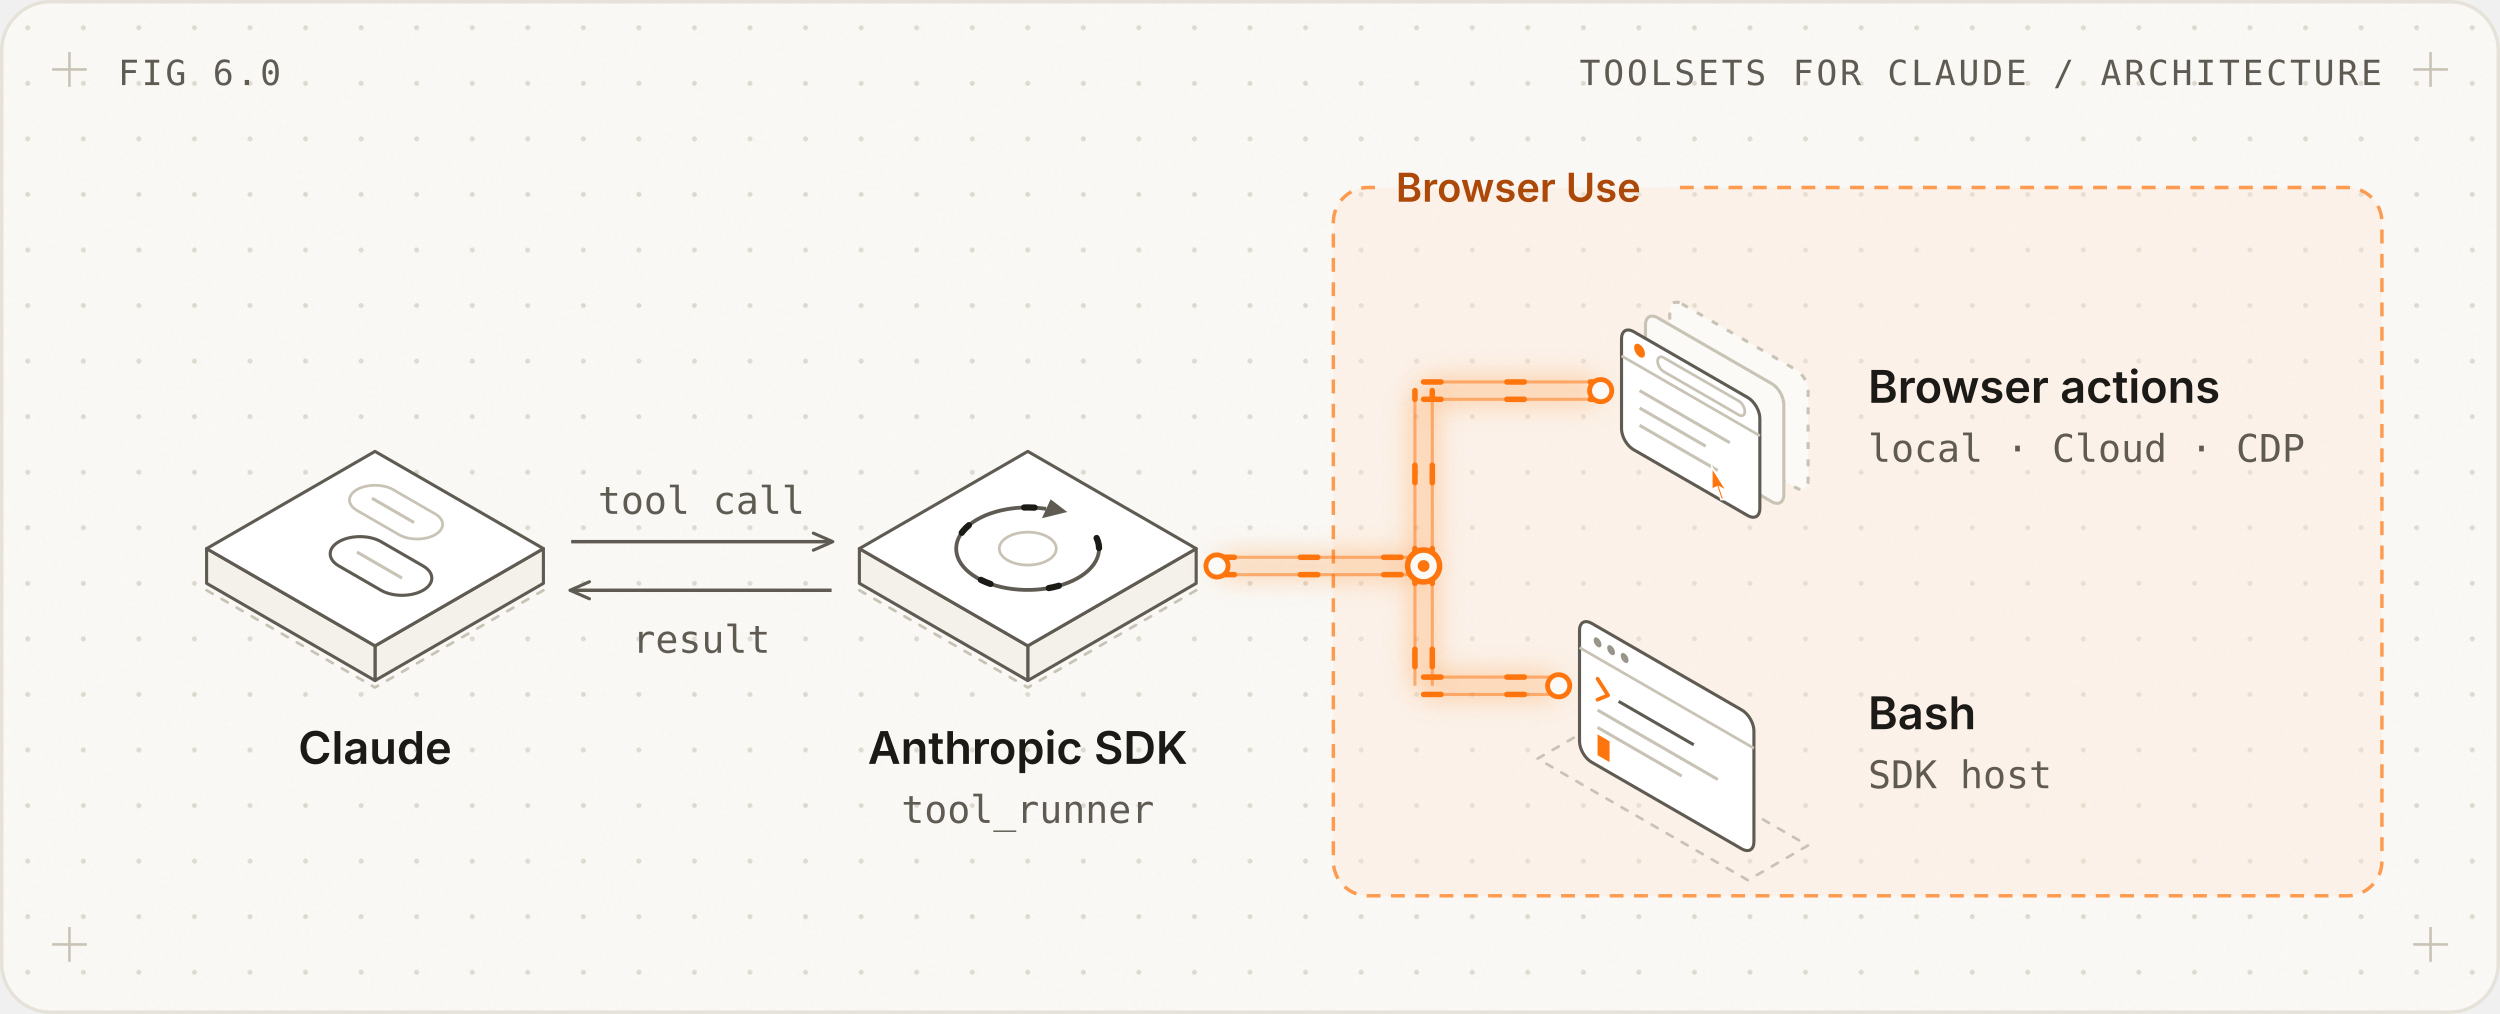
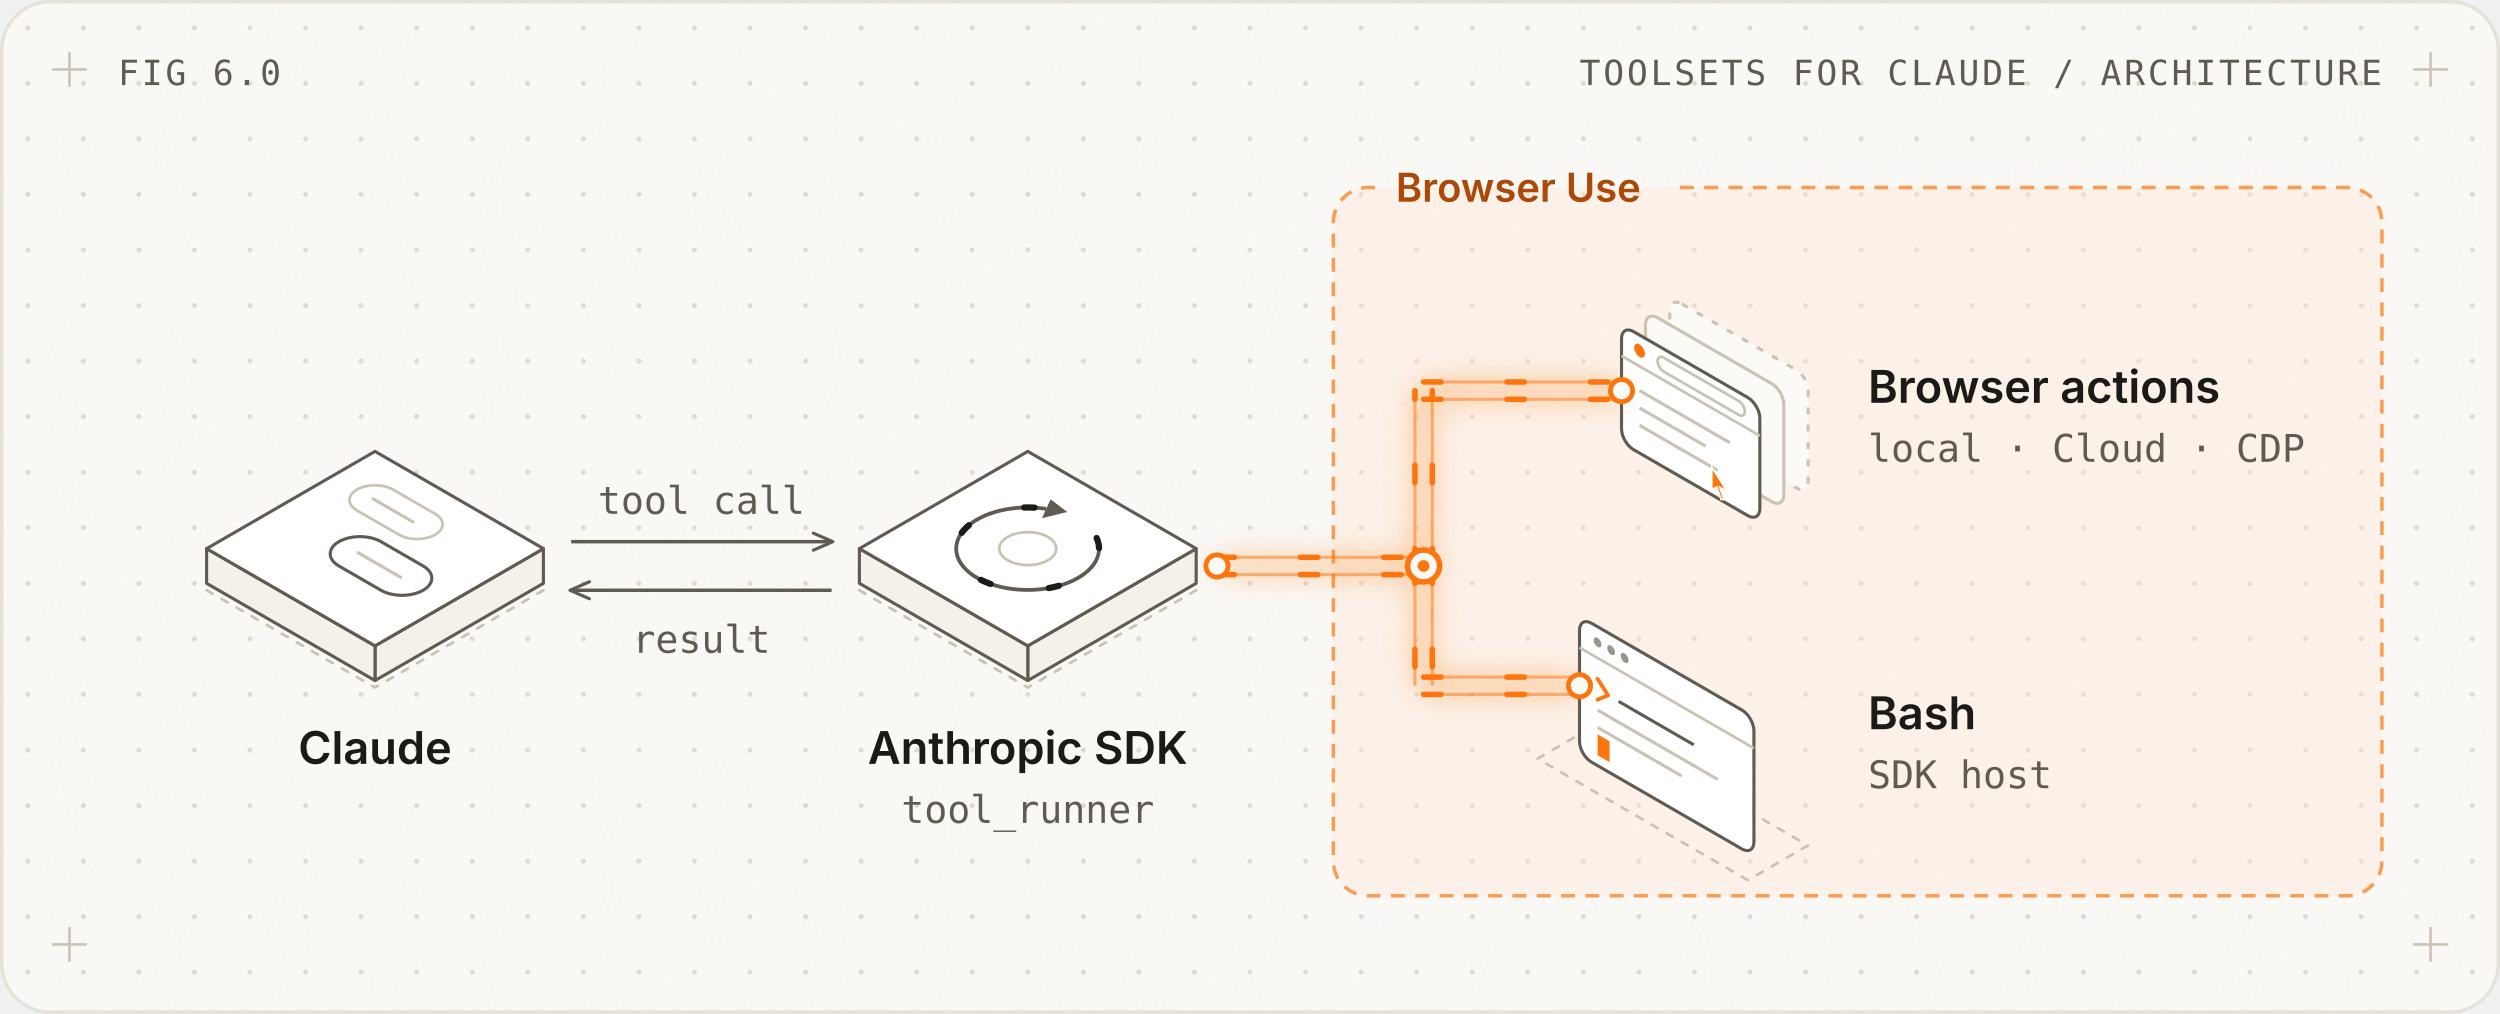
<svg xmlns="http://www.w3.org/2000/svg" viewBox="0 0 720 292" width="720" height="292" role="img" aria-labelledby="t d" fill="none">
  <style>.s{font-family:Geist, Inter, -apple-system, BlinkMacSystemFont, 'Segoe UI', Helvetica, Arial, sans-serif}.m{font-family:'Geist Mono', ui-monospace, SFMono-Regular, Menlo, monospace}text{font-kerning:normal}@keyframes fl{to{stroke-dashoffset:-24}}@keyframes spin{to{stroke-dashoffset:-20}}@keyframes blink{0%,49%{fill-opacity:1}50%,100%{fill-opacity:0}}@keyframes live{0%,100%{fill-opacity:1}50%{fill-opacity:.25}}@media (prefers-reduced-motion:no-preference){.pk{animation:fl 1.2s linear infinite}.rv{animation-direction:reverse}.spin{animation:spin 1.6s linear infinite}.blink{animation:blink 1.1s steps(1) infinite}.live{animation:live 1.8s ease-in-out infinite}}</style>
  <defs>
    <pattern id="dots" width="16" height="16" patternUnits="userSpaceOnUse">
      <circle cx="8" cy="8" r="0.7" fill="#DDD8CD" />
    </pattern>
    <filter id="grain" x="0" y="0" width="100%" height="100%">
      <feTurbulence type="fractalNoise" baseFrequency="0.9" numOctaves="2" seed="7" stitchTiles="stitch" />
      <feColorMatrix values="0 0 0 0 0.5  0 0 0 0 0.5  0 0 0 0 0.5  0 0 0 0.05 0" />
    </filter>
    <clipPath id="card">
      <rect x="0.5" y="0.5" width="719" height="291" rx="14" />
    </clipPath>
    <marker id="ah" viewBox="0 0 10 10" refX="8.5" refY="5" markerWidth="7" markerHeight="7" orient="auto-start-reverse">
      <path d="M1 1.5 L9 5 L1 8.5" stroke="#5F5B53" stroke-width="1.3" fill="none" stroke-linejoin="round" stroke-linecap="round" />
    </marker>
    <filter id="glow" filterUnits="userSpaceOnUse" x="0" y="0" width="720" height="292">
      <feGaussianBlur stdDeviation="4" />
    </filter>
  </defs>
  <rect x="0.5" y="0.5" width="719" height="291" rx="14" fill="#FBFAF7" />
  <g clip-path="url(#card)">
    <rect width="720" height="292" fill="url(#dots)" />
    <rect width="720" height="292" filter="url(#grain)" />
  </g>
  <rect x="0.5" y="0.5" width="719" height="291" rx="14" fill="none" stroke="#E6E2D9" />
  <path d="M15 20h10M20 15v10" stroke="#C9C3B6" stroke-width="0.75" />
  <path d="M695 20h10M700 15v10" stroke="#C9C3B6" stroke-width="0.75" />
  <path d="M15 272h10M20 267v10" stroke="#C9C3B6" stroke-width="0.75" />
  <path d="M695 272h10M700 267v10" stroke="#C9C3B6" stroke-width="0.75" />
  <text x="34.0" y="24.5" font-size="10" fill="#5F5B53" letter-spacing="0.08em" class="m">FIG 6.0</text>
  <text x="686.0" y="24.5" font-size="10" fill="#5F5B53" text-anchor="end" letter-spacing="0.08em" class="m">TOOLSETS FOR CLAUDE / ARCHITECTURE</text>
  <polyline points="59.5,170.0 108.0,198.0 156.5,170.0" stroke="#C9C3B6" stroke-width="0.8" stroke-dasharray="2 3" stroke-linejoin="round" stroke-linecap="round" />
  <polygon points="156.5,158.0 108.0,186.0 108.0,196.0 156.5,168.0" fill="#F4F1EA" stroke="#5F5B53" stroke-width="0.9" stroke-linejoin="round" stroke-linecap="round" />
  <polygon points="59.5,158.0 108.0,186.0 108.0,196.0 59.5,168.0" fill="#F4F1EA" stroke="#5F5B53" stroke-width="0.9" stroke-linejoin="round" stroke-linecap="round" />
  <polygon points="108.0,130.0 156.5,158.0 108.0,186.0 59.5,158.0" fill="#FFFFFF" stroke="#5F5B53" stroke-width="0.9" stroke-linejoin="round" stroke-linecap="round" />
  <g transform="matrix(0.866,0.5,-0.866,0.5,108.0,130.0)">
    <rect x="8.0" y="8.0" width="26.0" height="12.0" rx="6.0" stroke="#C9C3B6" stroke-width="0.8" vector-effect="non-scaling-stroke" />
    <rect x="20.0" y="25.0" width="28.0" height="14.0" rx="7.0" stroke="#5F5B53" stroke-width="0.9" vector-effect="non-scaling-stroke" />
    <line x1="26.0" y1="32.0" x2="41.0" y2="32.0" stroke="#C9C3B6" stroke-width="0.9" vector-effect="non-scaling-stroke" />
    <line x1="13.0" y1="14.0" x2="27.0" y2="14.0" stroke="#C9C3B6" stroke-width="0.9" vector-effect="non-scaling-stroke" />
  </g>
  <polyline points="247.5,170.0 296.0,198.0 344.5,170.0" stroke="#C9C3B6" stroke-width="0.8" stroke-dasharray="2 3" stroke-linejoin="round" stroke-linecap="round" />
  <polygon points="344.5,158.0 296.0,186.0 296.0,196.0 344.5,168.0" fill="#F4F1EA" stroke="#5F5B53" stroke-width="0.9" stroke-linejoin="round" stroke-linecap="round" />
  <polygon points="247.5,158.0 296.0,186.0 296.0,196.0 247.5,168.0" fill="#F4F1EA" stroke="#5F5B53" stroke-width="0.9" stroke-linejoin="round" stroke-linecap="round" />
  <polygon points="296.0,130.0 344.5,158.0 296.0,186.0 247.5,158.0" fill="#FFFFFF" stroke="#5F5B53" stroke-width="0.9" stroke-linejoin="round" stroke-linecap="round" />
  <g transform="matrix(0.866,0.5,-0.866,0.5,296.0,130.0)">
    <circle cx="28.0" cy="28.0" r="6.7" stroke="#C9C3B6" stroke-width="0.8" vector-effect="non-scaling-stroke" />
    <path d="M36.4 13.5A16.8 16.8 0 1 1 19.6 13.5" stroke="#5F5B53" stroke-width="1.1" vector-effect="non-scaling-stroke" />
    <path class="spin" d="M36.4 13.5A16.8 16.8 0 1 1 19.6 13.5" stroke="#1B1A17" stroke-width="1.8" stroke-dasharray="3 17" stroke-linecap="round" vector-effect="non-scaling-stroke" />
    <polygon points="24.0,10.9 17.6,10.0 21.6,16.9" fill="#5F5B53" />
  </g>
  <text x="108.0" y="220.0" font-size="13" fill="#1B1A17" font-weight="600" text-anchor="middle" class="s">Claude</text>
  <text x="296.0" y="220.0" font-size="13" fill="#1B1A17" font-weight="600" text-anchor="middle" class="s">Anthropic SDK</text>
  <text x="296.0" y="237.0" font-size="11" fill="#5F5B53" text-anchor="middle" class="m">tool_runner</text>
  <line x1="164.5" y1="156.0" x2="239.5" y2="156.0" stroke="#5F5B53" stroke-width="1" marker-end="url(#ah)" />
  <line x1="239.5" y1="170.0" x2="164.5" y2="170.0" stroke="#5F5B53" stroke-width="1" marker-end="url(#ah)" />
  <text x="202.0" y="148.0" font-size="11" fill="#5F5B53" text-anchor="middle" class="m">tool call</text>
  <text x="202.0" y="188.0" font-size="11" fill="#5F5B53" text-anchor="middle" class="m">result</text>
  <rect x="384" y="54" width="302" height="204" rx="10" fill="#FFE6D2" fill-opacity=".35" />
  <path d="M396.0 54H394A10 10 0 0 0 384 64V248A10 10 0 0 0 394 258H676A10 10 0 0 0 686 248V64A10 10 0 0 0 676 54H483.7" stroke="#FE750E" stroke-opacity=".7" stroke-width="1" stroke-dasharray="4 3" />
  <text x="402.0" y="58.1" font-size="11.5" fill="#AC4808" font-weight="600" class="s">Browser Use</text>
  <g transform="matrix(0.866,0.5,0,1,480.9,119.5)">
    <rect x="0" y="-34" width="46" height="34" rx="4" fill="#FBFAF7" stroke="#C9C3B6" stroke-width="0.9" stroke-dasharray="2 3" vector-effect="non-scaling-stroke" />
  </g>
  <g transform="matrix(0.866,0.5,0,1,473.9,123.5)">
    <rect x="0" y="-34" width="46" height="34" rx="4" fill="#FBFAF7" stroke="#C9C3B6" stroke-width="0.9" vector-effect="non-scaling-stroke" />
  </g>
  <g transform="matrix(0.866,0.5,0,1,467.0,127.5)">
    <rect x="0" y="-34" width="46" height="34" rx="4" fill="#FFFFFF" stroke="#5F5B53" stroke-width="0.9" vector-effect="non-scaling-stroke" />
    <line x1="0" y1="-25" x2="46" y2="-25" stroke="#C9C3B6" stroke-width="0.8" vector-effect="non-scaling-stroke" />
    <circle class="live" cx="6" cy="-29.5" r="1.8" fill="#FE750E" />
    <rect x="12" y="-31.5" width="29" height="4" rx="2" stroke="#C9C3B6" stroke-width="0.8" vector-effect="non-scaling-stroke" />
    <line x1="6" y1="-18" x2="36" y2="-18" stroke="#C9C3B6" stroke-width="0.9" vector-effect="non-scaling-stroke" />
    <line x1="6" y1="-13" x2="28" y2="-13" stroke="#C9C3B6" stroke-width="0.9" vector-effect="non-scaling-stroke" />
    <line x1="6" y1="-8" x2="32" y2="-8" stroke="#C9C3B6" stroke-width="0.9" vector-effect="non-scaling-stroke" />
    <path d="M30 -8 l0 6.5 l1.7 -1.6 l1.4 2.9 l1 -.5 l-1.4 -2.8 l2.4 -.1z" fill="#FE750E" stroke="#FFFFFF" stroke-width="0.5" vector-effect="non-scaling-stroke" />
  </g>
  <polygon points="460.1,208.5 520.7,243.5 503.4,253.5 442.8,218.5" stroke="#C9C3B6" stroke-width="0.8" stroke-dasharray="2 3" stroke-linejoin="round" stroke-linecap="round" />
  <g transform="matrix(0.866,0.5,0,1,454.9,217.5)">
    <rect x="0" y="-40" width="58" height="40" rx="4" fill="#FFFFFF" stroke="#5F5B53" stroke-width="0.9" vector-effect="non-scaling-stroke" />
    <line x1="0" y1="-31" x2="58" y2="-31" stroke="#C9C3B6" stroke-width="0.8" vector-effect="non-scaling-stroke" />
    <circle cx="6.0" cy="-35.5" r="1.3" fill="#9A958A" />
    <circle cx="10.5" cy="-35.5" r="1.3" fill="#9A958A" />
    <circle cx="15.0" cy="-35.5" r="1.3" fill="#9A958A" />
    <path d="M6 -25 l3.5 3 l-3.5 3" stroke="#FE750E" stroke-width="1.1" stroke-linejoin="round" stroke-linecap="round" vector-effect="non-scaling-stroke" />
    <line x1="13" y1="-22" x2="38" y2="-22" stroke="#5F5B53" stroke-width="0.9" vector-effect="non-scaling-stroke" />
    <line x1="6" y1="-16" x2="46" y2="-16" stroke="#C9C3B6" stroke-width="0.9" vector-effect="non-scaling-stroke" />
    <line x1="6" y1="-11" x2="34" y2="-11" stroke="#C9C3B6" stroke-width="0.9" vector-effect="non-scaling-stroke" />
    <rect class="blink" x="6" y="-9" width="4" height="6" fill="#FE750E" />
  </g>
  <text x="538.0" y="116.0" font-size="13" fill="#1B1A17" font-weight="600" class="s">Browser actions</text>
  <text x="538.0" y="133.0" font-size="11" fill="#5F5B53" class="m">local · Cloud · CDP</text>
  <text x="538.0" y="210.0" font-size="13" fill="#1B1A17" font-weight="600" class="s">Bash</text>
  <text x="538.0" y="227.0" font-size="11" fill="#5F5B53" class="m">SDK host</text>
  <rect x="350.5" y="160.0" width="59.5" height="6" rx="3" fill="#FE750E" fill-opacity="0.35" filter="url(#glow)" />
  <line x1="350.5" y1="160.5" x2="410.0" y2="160.5" stroke="#FE750E" stroke-width="0.9" stroke-opacity=".5" />
  <line x1="350.5" y1="165.5" x2="410.0" y2="165.5" stroke="#FE750E" stroke-width="0.9" stroke-opacity=".5" />
  <line class="pk" x1="350.5" y1="160.5" x2="410.0" y2="160.5" stroke="#FE750E" stroke-width="1.6" stroke-linecap="round" stroke-dasharray="5 19" />
  <line class="pk rv" x1="350.5" y1="165.5" x2="410.0" y2="165.5" stroke="#FE750E" stroke-width="1.6" stroke-linecap="round" stroke-dasharray="5 19" />
  <rect x="407.0" y="112.5" width="6" height="50.5" rx="3" fill="#FE750E" fill-opacity="0.35" filter="url(#glow)" />
  <line x1="407.5" y1="163.0" x2="407.5" y2="112.5" stroke="#FE750E" stroke-width="0.9" stroke-opacity=".5" />
  <line x1="412.5" y1="163.0" x2="412.5" y2="112.5" stroke="#FE750E" stroke-width="0.9" stroke-opacity=".5" />
  <line class="pk" x1="407.5" y1="163.0" x2="407.5" y2="112.5" stroke="#FE750E" stroke-width="1.6" stroke-linecap="round" stroke-dasharray="5 19" />
  <line class="pk rv" x1="412.5" y1="163.0" x2="412.5" y2="112.5" stroke="#FE750E" stroke-width="1.6" stroke-linecap="round" stroke-dasharray="5 19" />
-   <rect x="410.0" y="109.5" width="51.0" height="6" rx="3" fill="#FE750E" fill-opacity="0.35" filter="url(#glow)" />
-   <line x1="410.0" y1="110.0" x2="461.0" y2="110.0" stroke="#FE750E" stroke-width="0.9" stroke-opacity=".5" />
-   <line x1="410.0" y1="115.0" x2="461.0" y2="115.0" stroke="#FE750E" stroke-width="0.9" stroke-opacity=".5" />
-   <line class="pk" x1="410.0" y1="110.0" x2="461.0" y2="110.0" stroke="#FE750E" stroke-width="1.6" stroke-linecap="round" stroke-dasharray="5 19" />
-   <line class="pk rv" x1="410.0" y1="115.0" x2="461.0" y2="115.0" stroke="#FE750E" stroke-width="1.6" stroke-linecap="round" stroke-dasharray="5 19" />
+   <rect x="410.0" y="109.5" width="57.0" height="6" rx="3" fill="#FE750E" fill-opacity="0.35" filter="url(#glow)" />
+   <line x1="410.0" y1="110.0" x2="467.0" y2="110.0" stroke="#FE750E" stroke-width="0.9" stroke-opacity=".5" />
+   <line x1="410.0" y1="115.0" x2="467.0" y2="115.0" stroke="#FE750E" stroke-width="0.9" stroke-opacity=".5" />
+   <line class="pk" x1="410.0" y1="110.0" x2="467.0" y2="110.0" stroke="#FE750E" stroke-width="1.6" stroke-linecap="round" stroke-dasharray="5 19" />
+   <line class="pk rv" x1="410.0" y1="115.0" x2="467.0" y2="115.0" stroke="#FE750E" stroke-width="1.6" stroke-linecap="round" stroke-dasharray="5 19" />
  <rect x="407.0" y="163.0" width="6" height="34.5" rx="3" fill="#FE750E" fill-opacity="0.35" filter="url(#glow)" />
  <line x1="407.5" y1="163.0" x2="407.5" y2="197.5" stroke="#FE750E" stroke-width="0.9" stroke-opacity=".5" />
  <line x1="412.5" y1="163.0" x2="412.5" y2="197.5" stroke="#FE750E" stroke-width="0.9" stroke-opacity=".5" />
  <line class="pk" x1="407.5" y1="163.0" x2="407.5" y2="197.5" stroke="#FE750E" stroke-width="1.6" stroke-linecap="round" stroke-dasharray="5 19" />
  <line class="pk rv" x1="412.5" y1="163.0" x2="412.5" y2="197.5" stroke="#FE750E" stroke-width="1.6" stroke-linecap="round" stroke-dasharray="5 19" />
-   <rect x="410.0" y="194.5" width="38.9" height="6" rx="3" fill="#FE750E" fill-opacity="0.35" filter="url(#glow)" />
-   <line x1="410.0" y1="195.0" x2="448.9" y2="195.0" stroke="#FE750E" stroke-width="0.9" stroke-opacity=".5" />
-   <line x1="410.0" y1="200.0" x2="448.9" y2="200.0" stroke="#FE750E" stroke-width="0.9" stroke-opacity=".5" />
-   <line class="pk" x1="410.0" y1="195.0" x2="448.9" y2="195.0" stroke="#FE750E" stroke-width="1.6" stroke-linecap="round" stroke-dasharray="5 19" />
-   <line class="pk rv" x1="410.0" y1="200.0" x2="448.9" y2="200.0" stroke="#FE750E" stroke-width="1.6" stroke-linecap="round" stroke-dasharray="5 19" />
+   <rect x="410.0" y="194.5" width="44.9" height="6" rx="3" fill="#FE750E" fill-opacity="0.35" filter="url(#glow)" />
+   <line x1="410.0" y1="195.0" x2="454.9" y2="195.0" stroke="#FE750E" stroke-width="0.9" stroke-opacity=".5" />
+   <line x1="410.0" y1="200.0" x2="454.9" y2="200.0" stroke="#FE750E" stroke-width="0.9" stroke-opacity=".5" />
+   <line class="pk" x1="410.0" y1="195.0" x2="454.9" y2="195.0" stroke="#FE750E" stroke-width="1.6" stroke-linecap="round" stroke-dasharray="5 19" />
+   <line class="pk rv" x1="410.0" y1="200.0" x2="454.9" y2="200.0" stroke="#FE750E" stroke-width="1.6" stroke-linecap="round" stroke-dasharray="5 19" />
  <circle cx="350.5" cy="163.0" r="3.2" fill="#FBFAF7" stroke="#FE750E" stroke-width="1.4" />
  <circle cx="410.0" cy="163.0" r="4.6" fill="#FBFAF7" stroke="#FE750E" stroke-width="1.6" />
  <circle cx="410.0" cy="163.0" r="1.7" fill="#FE750E" />
-   <circle cx="461.0" cy="112.5" r="3.2" fill="#FBFAF7" stroke="#FE750E" stroke-width="1.4" />
-   <circle cx="448.9" cy="197.5" r="3.2" fill="#FBFAF7" stroke="#FE750E" stroke-width="1.4" />
+   <circle cx="467.0" cy="112.5" r="3.2" fill="#FBFAF7" stroke="#FE750E" stroke-width="1.4" />
+   <circle cx="454.9" cy="197.5" r="3.2" fill="#FBFAF7" stroke="#FE750E" stroke-width="1.4" />
</svg>
